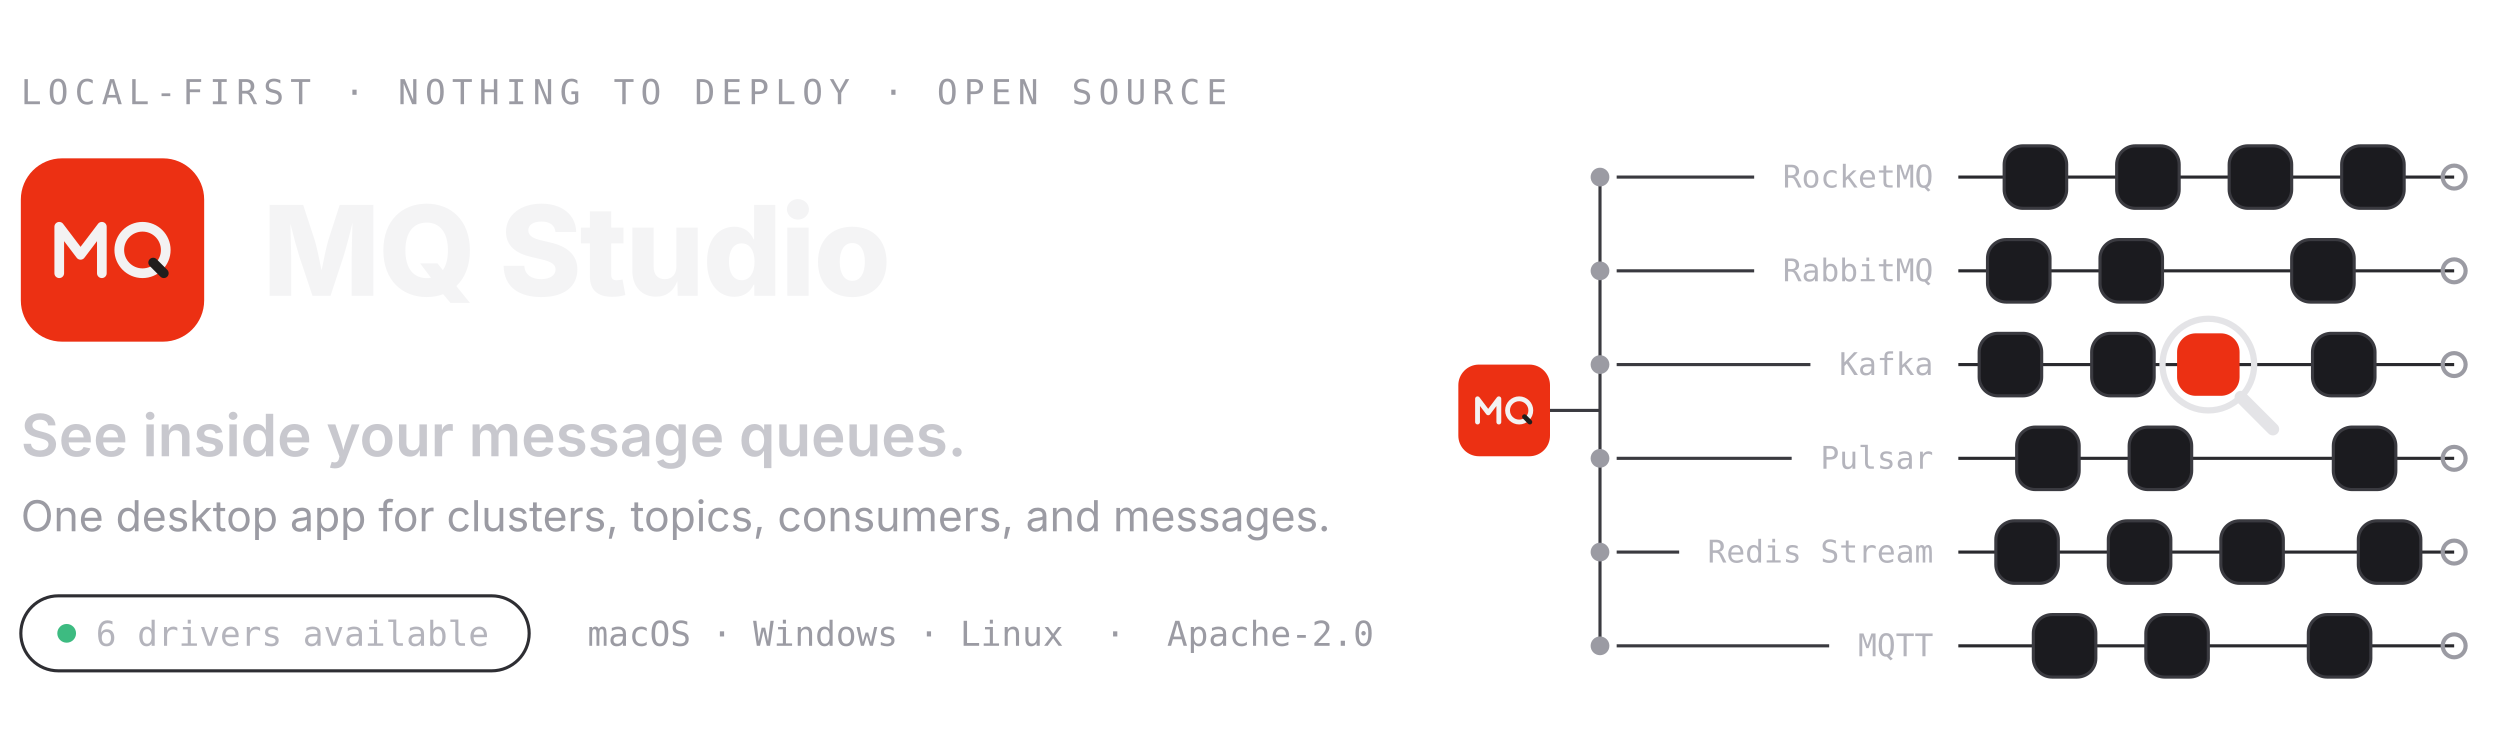
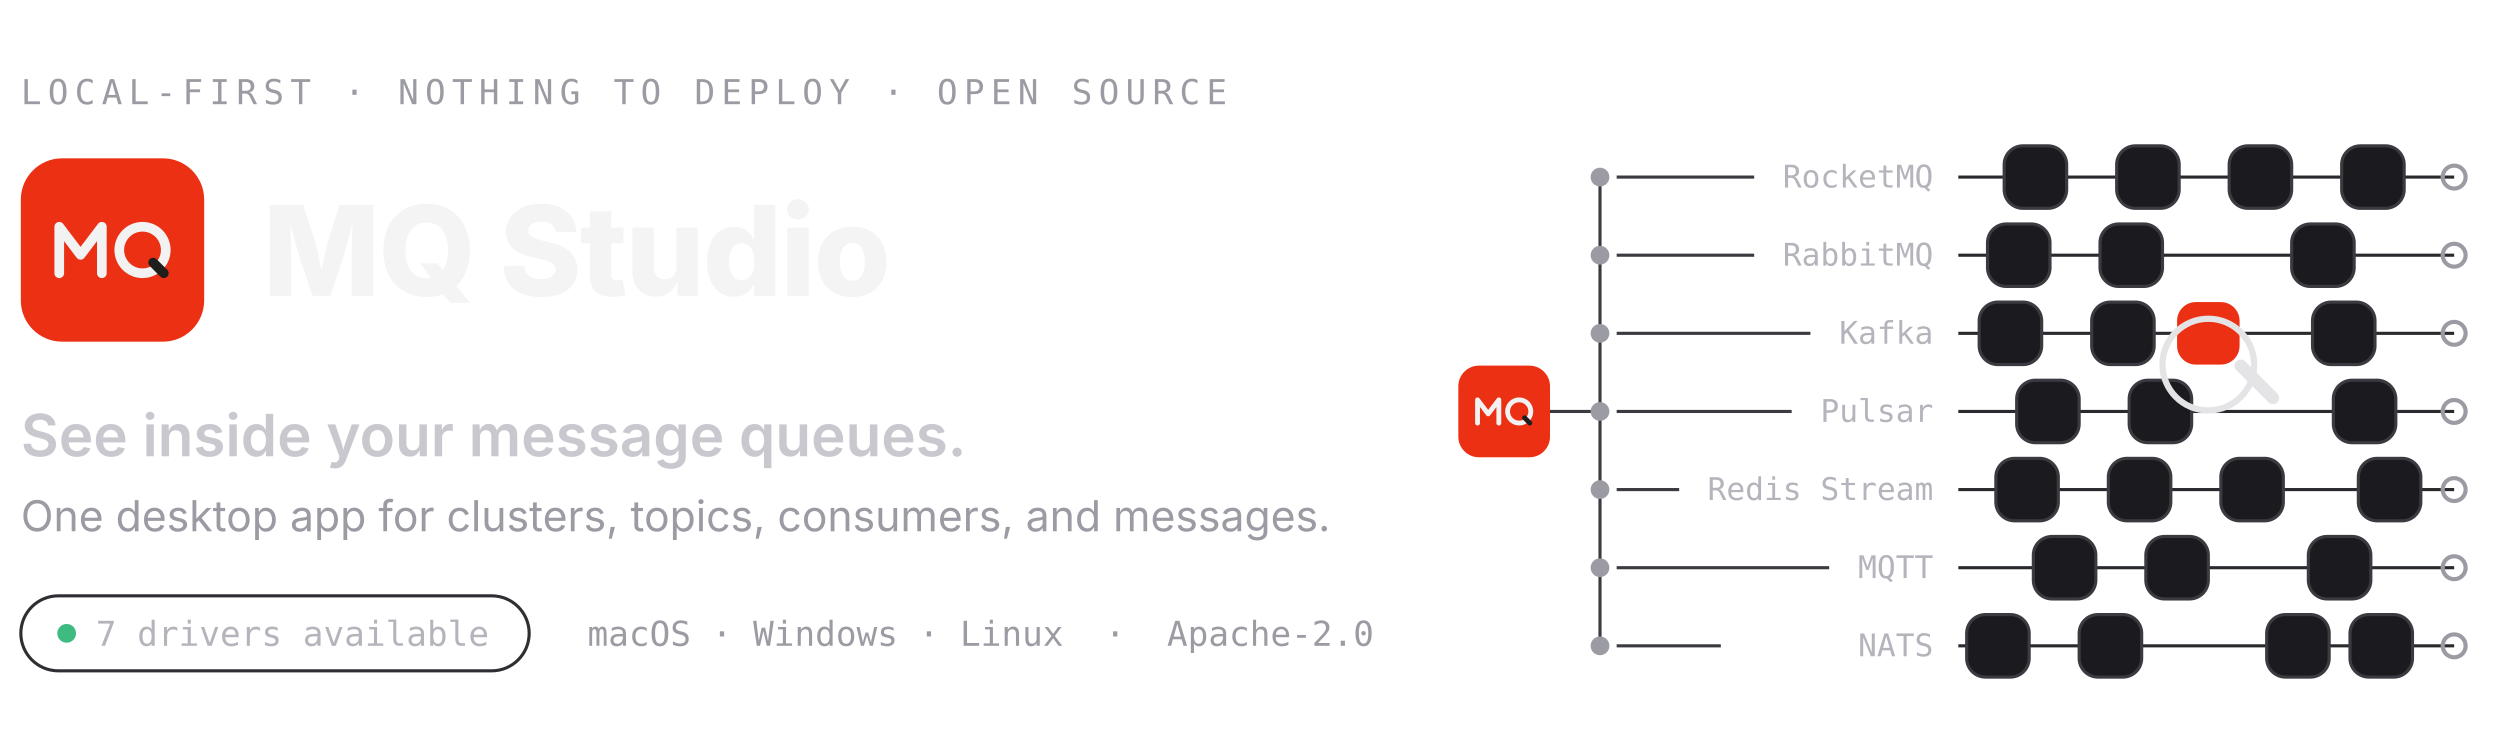
<svg xmlns="http://www.w3.org/2000/svg" width="1200" height="360" viewBox="0 0 1200 360" role="img" aria-labelledby="t d">
  <text x="10" y="50" font-family="ui-monospace,'SF Mono',Menlo,Consolas,monospace" font-size="16.5" letter-spacing="3" fill="#9B9BA3">LOCAL-FIRST · NOTHING TO DEPLOY · OPEN SOURCE</text>
  <g id="lockup">
    <rect x="10" y="76" width="88" height="88" rx="19.8" fill="#EC3013" />
    <g transform="translate(22.86 96.761) scale(0.46478)" fill="none" stroke-width="10">
      <path d="M12 74 L12 26 L34 55 L56 26 L56 74" stroke="#F3F2F2" stroke-linejoin="round" stroke-linecap="round" />
      <circle cx="98" cy="50" r="24" stroke="#F3F2F2" />
      <line x1="109" y1="63" x2="120" y2="74" stroke="#201E1D" stroke-linecap="round" />
    </g>
    <text x="126" y="142" font-family="-apple-system,'PingFang SC','Segoe UI','Microsoft YaHei',system-ui,sans-serif" font-size="60" font-weight="800" letter-spacing="-1" fill="#F4F4F5">MQ Studio</text>
  </g>
  <text x="10" y="219" font-family="-apple-system,'PingFang SC','Segoe UI','Microsoft YaHei',system-ui,sans-serif" font-size="28" font-weight="600" fill="#C8C8CE">See inside your message queues.</text>
  <text x="10" y="255" font-family="-apple-system,'PingFang SC','Segoe UI','Microsoft YaHei',system-ui,sans-serif" font-size="20.5" fill="#9B9BA3">One desktop app for clusters, topics, consumers, and messages.</text>
  <g id="meta">
    <rect x="10" y="286" width="244" height="36" rx="18" fill="none" stroke="#2E2E33" stroke-width="1.5" />
    <circle cx="32" cy="304" r="4.5" fill="#3DBB81" />
-     <text x="46" y="310" font-family="ui-monospace,'SF Mono',Menlo,Consolas,monospace" font-size="16.5" fill="#B4B4BC">6 drivers available</text>
+     <text x="46" y="310" font-family="ui-monospace,'SF Mono',Menlo,Consolas,monospace" font-size="16.5" fill="#B4B4BC">7 drivers available</text>
    <text x="282" y="310" font-family="ui-monospace,'SF Mono',Menlo,Consolas,monospace" font-size="16.5" fill="#9B9BA3">macOS · Windows · Linux  ·  Apache-2.0</text>
  </g>
  <g id="drivers">
-     <rect x="700" y="175" width="44" height="44" rx="9.9" fill="#EC3013" />
-     <g transform="translate(706.43 185.38) scale(0.23239)" fill="none" stroke-width="10">
+     <rect x="700" y="175.5" width="44" height="44" rx="9.9" fill="#EC3013" />
+     <g transform="translate(706.43 185.88) scale(0.23239)" fill="none" stroke-width="10">
      <path d="M12 74 L12 26 L34 55 L56 26 L56 74" stroke="#F3F2F2" stroke-linejoin="round" stroke-linecap="round" />
      <circle cx="98" cy="50" r="24" stroke="#F3F2F2" />
      <line x1="109" y1="63" x2="120" y2="74" stroke="#201E1D" stroke-linecap="round" />
    </g>
-     <line x1="744" y1="197" x2="768" y2="197" stroke="#3A3A40" stroke-width="1.5" />
+     <line x1="744" y1="197.5" x2="768" y2="197.5" stroke="#3A3A40" stroke-width="1.5" />
    <line x1="768" y1="85" x2="768" y2="310" stroke="#3A3A40" stroke-width="1.5" />
    <line x1="776" y1="85" x2="842" y2="85" stroke="#3A3A40" stroke-width="1.5" />
    <text x="928" y="90" text-anchor="end" font-family="ui-monospace,'SF Mono',Menlo,Consolas,monospace" font-size="15" fill="#B4B4BC">RocketMQ</text>
    <line x1="940" y1="85" x2="1178" y2="85" stroke="#2A2A2E" stroke-width="1.5" />
    <circle cx="768" cy="85" r="4.5" fill="#9B9BA3" />
    <circle cx="1178" cy="85" r="5.5" fill="none" stroke="#9B9BA3" stroke-width="2" />
    <rect x="962" y="70" width="30" height="30" rx="9" fill="#1B1B1F" stroke="#3A3A40" stroke-width="1.5" />
    <rect x="1016" y="70" width="30" height="30" rx="9" fill="#1B1B1F" stroke="#3A3A40" stroke-width="1.5" />
    <rect x="1070" y="70" width="30" height="30" rx="9" fill="#1B1B1F" stroke="#3A3A40" stroke-width="1.5" />
    <rect x="1124" y="70" width="30" height="30" rx="9" fill="#1B1B1F" stroke="#3A3A40" stroke-width="1.5" />
-     <line x1="776" y1="130" x2="842" y2="130" stroke="#3A3A40" stroke-width="1.5" />
-     <text x="928" y="135" text-anchor="end" font-family="ui-monospace,'SF Mono',Menlo,Consolas,monospace" font-size="15" fill="#B4B4BC">RabbitMQ</text>
-     <line x1="940" y1="130" x2="1178" y2="130" stroke="#2A2A2E" stroke-width="1.5" />
-     <circle cx="768" cy="130" r="4.5" fill="#9B9BA3" />
-     <circle cx="1178" cy="130" r="5.5" fill="none" stroke="#9B9BA3" stroke-width="2" />
-     <rect x="954" y="115" width="30" height="30" rx="9" fill="#1B1B1F" stroke="#3A3A40" stroke-width="1.5" />
-     <rect x="1008" y="115" width="30" height="30" rx="9" fill="#1B1B1F" stroke="#3A3A40" stroke-width="1.5" />
-     <rect x="1100" y="115" width="30" height="30" rx="9" fill="#1B1B1F" stroke="#3A3A40" stroke-width="1.5" />
-     <line x1="776" y1="175" x2="869" y2="175" stroke="#3A3A40" stroke-width="1.5" />
-     <text x="928" y="180" text-anchor="end" font-family="ui-monospace,'SF Mono',Menlo,Consolas,monospace" font-size="15" fill="#B4B4BC">Kafka</text>
-     <line x1="940" y1="175" x2="1178" y2="175" stroke="#2A2A2E" stroke-width="1.5" />
-     <circle cx="768" cy="175" r="4.5" fill="#9B9BA3" />
-     <circle cx="1178" cy="175" r="5.5" fill="none" stroke="#9B9BA3" stroke-width="2" />
-     <rect x="950" y="160" width="30" height="30" rx="9" fill="#1B1B1F" stroke="#3A3A40" stroke-width="1.5" />
-     <rect x="1004" y="160" width="30" height="30" rx="9" fill="#1B1B1F" stroke="#3A3A40" stroke-width="1.5" />
-     <rect x="1110" y="160" width="30" height="30" rx="9" fill="#1B1B1F" stroke="#3A3A40" stroke-width="1.5" />
-     <rect x="1045" y="160" width="30" height="30" rx="9" fill="#EC3013" />
-     <line x1="776" y1="220" x2="860" y2="220" stroke="#3A3A40" stroke-width="1.5" />
-     <text x="928" y="225" text-anchor="end" font-family="ui-monospace,'SF Mono',Menlo,Consolas,monospace" font-size="15" fill="#B4B4BC">Pulsar</text>
-     <line x1="940" y1="220" x2="1178" y2="220" stroke="#2A2A2E" stroke-width="1.5" />
-     <circle cx="768" cy="220" r="4.5" fill="#9B9BA3" />
-     <circle cx="1178" cy="220" r="5.5" fill="none" stroke="#9B9BA3" stroke-width="2" />
-     <rect x="968" y="205" width="30" height="30" rx="9" fill="#1B1B1F" stroke="#3A3A40" stroke-width="1.5" />
-     <rect x="1022" y="205" width="30" height="30" rx="9" fill="#1B1B1F" stroke="#3A3A40" stroke-width="1.5" />
-     <rect x="1120" y="205" width="30" height="30" rx="9" fill="#1B1B1F" stroke="#3A3A40" stroke-width="1.5" />
-     <line x1="776" y1="265" x2="806" y2="265" stroke="#3A3A40" stroke-width="1.5" />
-     <text x="928" y="270" text-anchor="end" font-family="ui-monospace,'SF Mono',Menlo,Consolas,monospace" font-size="15" fill="#B4B4BC">Redis Stream</text>
-     <line x1="940" y1="265" x2="1178" y2="265" stroke="#2A2A2E" stroke-width="1.5" />
-     <circle cx="768" cy="265" r="4.5" fill="#9B9BA3" />
-     <circle cx="1178" cy="265" r="5.5" fill="none" stroke="#9B9BA3" stroke-width="2" />
-     <rect x="958" y="250" width="30" height="30" rx="9" fill="#1B1B1F" stroke="#3A3A40" stroke-width="1.5" />
-     <rect x="1012" y="250" width="30" height="30" rx="9" fill="#1B1B1F" stroke="#3A3A40" stroke-width="1.5" />
-     <rect x="1066" y="250" width="30" height="30" rx="9" fill="#1B1B1F" stroke="#3A3A40" stroke-width="1.5" />
-     <rect x="1132" y="250" width="30" height="30" rx="9" fill="#1B1B1F" stroke="#3A3A40" stroke-width="1.5" />
-     <line x1="776" y1="310" x2="878" y2="310" stroke="#3A3A40" stroke-width="1.5" />
-     <text x="928" y="315" text-anchor="end" font-family="ui-monospace,'SF Mono',Menlo,Consolas,monospace" font-size="15" fill="#B4B4BC">MQTT</text>
+     <line x1="776" y1="122.5" x2="842" y2="122.5" stroke="#3A3A40" stroke-width="1.5" />
+     <text x="928" y="127.5" text-anchor="end" font-family="ui-monospace,'SF Mono',Menlo,Consolas,monospace" font-size="15" fill="#B4B4BC">RabbitMQ</text>
+     <line x1="940" y1="122.5" x2="1178" y2="122.5" stroke="#2A2A2E" stroke-width="1.5" />
+     <circle cx="768" cy="122.5" r="4.5" fill="#9B9BA3" />
+     <circle cx="1178" cy="122.5" r="5.5" fill="none" stroke="#9B9BA3" stroke-width="2" />
+     <rect x="954" y="107.5" width="30" height="30" rx="9" fill="#1B1B1F" stroke="#3A3A40" stroke-width="1.5" />
+     <rect x="1008" y="107.5" width="30" height="30" rx="9" fill="#1B1B1F" stroke="#3A3A40" stroke-width="1.5" />
+     <rect x="1100" y="107.5" width="30" height="30" rx="9" fill="#1B1B1F" stroke="#3A3A40" stroke-width="1.5" />
+     <line x1="776" y1="160" x2="869" y2="160" stroke="#3A3A40" stroke-width="1.5" />
+     <text x="928" y="165" text-anchor="end" font-family="ui-monospace,'SF Mono',Menlo,Consolas,monospace" font-size="15" fill="#B4B4BC">Kafka</text>
+     <line x1="940" y1="160" x2="1178" y2="160" stroke="#2A2A2E" stroke-width="1.5" />
+     <circle cx="768" cy="160" r="4.5" fill="#9B9BA3" />
+     <circle cx="1178" cy="160" r="5.5" fill="none" stroke="#9B9BA3" stroke-width="2" />
+     <rect x="950" y="145" width="30" height="30" rx="9" fill="#1B1B1F" stroke="#3A3A40" stroke-width="1.5" />
+     <rect x="1004" y="145" width="30" height="30" rx="9" fill="#1B1B1F" stroke="#3A3A40" stroke-width="1.5" />
+     <rect x="1110" y="145" width="30" height="30" rx="9" fill="#1B1B1F" stroke="#3A3A40" stroke-width="1.5" />
+     <rect x="1045" y="145" width="30" height="30" rx="9" fill="#EC3013" />
+     <line x1="776" y1="197.5" x2="860" y2="197.5" stroke="#3A3A40" stroke-width="1.5" />
+     <text x="928" y="202.5" text-anchor="end" font-family="ui-monospace,'SF Mono',Menlo,Consolas,monospace" font-size="15" fill="#B4B4BC">Pulsar</text>
+     <line x1="940" y1="197.5" x2="1178" y2="197.5" stroke="#2A2A2E" stroke-width="1.5" />
+     <circle cx="768" cy="197.5" r="4.5" fill="#9B9BA3" />
+     <circle cx="1178" cy="197.5" r="5.5" fill="none" stroke="#9B9BA3" stroke-width="2" />
+     <rect x="968" y="182.5" width="30" height="30" rx="9" fill="#1B1B1F" stroke="#3A3A40" stroke-width="1.5" />
+     <rect x="1022" y="182.5" width="30" height="30" rx="9" fill="#1B1B1F" stroke="#3A3A40" stroke-width="1.5" />
+     <rect x="1120" y="182.5" width="30" height="30" rx="9" fill="#1B1B1F" stroke="#3A3A40" stroke-width="1.5" />
+     <line x1="776" y1="235" x2="806" y2="235" stroke="#3A3A40" stroke-width="1.5" />
+     <text x="928" y="240" text-anchor="end" font-family="ui-monospace,'SF Mono',Menlo,Consolas,monospace" font-size="15" fill="#B4B4BC">Redis Stream</text>
+     <line x1="940" y1="235" x2="1178" y2="235" stroke="#2A2A2E" stroke-width="1.5" />
+     <circle cx="768" cy="235" r="4.5" fill="#9B9BA3" />
+     <circle cx="1178" cy="235" r="5.5" fill="none" stroke="#9B9BA3" stroke-width="2" />
+     <rect x="958" y="220" width="30" height="30" rx="9" fill="#1B1B1F" stroke="#3A3A40" stroke-width="1.5" />
+     <rect x="1012" y="220" width="30" height="30" rx="9" fill="#1B1B1F" stroke="#3A3A40" stroke-width="1.5" />
+     <rect x="1066" y="220" width="30" height="30" rx="9" fill="#1B1B1F" stroke="#3A3A40" stroke-width="1.5" />
+     <rect x="1132" y="220" width="30" height="30" rx="9" fill="#1B1B1F" stroke="#3A3A40" stroke-width="1.5" />
+     <line x1="776" y1="272.5" x2="878" y2="272.5" stroke="#3A3A40" stroke-width="1.5" />
+     <text x="928" y="277.5" text-anchor="end" font-family="ui-monospace,'SF Mono',Menlo,Consolas,monospace" font-size="15" fill="#B4B4BC">MQTT</text>
+     <line x1="940" y1="272.5" x2="1178" y2="272.5" stroke="#2A2A2E" stroke-width="1.5" />
+     <circle cx="768" cy="272.5" r="4.5" fill="#9B9BA3" />
+     <circle cx="1178" cy="272.5" r="5.5" fill="none" stroke="#9B9BA3" stroke-width="2" />
+     <rect x="976" y="257.5" width="30" height="30" rx="9" fill="#1B1B1F" stroke="#3A3A40" stroke-width="1.5" />
+     <rect x="1030" y="257.5" width="30" height="30" rx="9" fill="#1B1B1F" stroke="#3A3A40" stroke-width="1.5" />
+     <rect x="1108" y="257.5" width="30" height="30" rx="9" fill="#1B1B1F" stroke="#3A3A40" stroke-width="1.5" />
+     <line x1="776" y1="310" x2="826" y2="310" stroke="#3A3A40" stroke-width="1.5" />
+     <text x="928" y="315" text-anchor="end" font-family="ui-monospace,'SF Mono',Menlo,Consolas,monospace" font-size="15" fill="#B4B4BC">NATS</text>
    <line x1="940" y1="310" x2="1178" y2="310" stroke="#2A2A2E" stroke-width="1.5" />
    <circle cx="768" cy="310" r="4.5" fill="#9B9BA3" />
    <circle cx="1178" cy="310" r="5.5" fill="none" stroke="#9B9BA3" stroke-width="2" />
-     <rect x="976" y="295" width="30" height="30" rx="9" fill="#1B1B1F" stroke="#3A3A40" stroke-width="1.5" />
-     <rect x="1030" y="295" width="30" height="30" rx="9" fill="#1B1B1F" stroke="#3A3A40" stroke-width="1.5" />
-     <rect x="1108" y="295" width="30" height="30" rx="9" fill="#1B1B1F" stroke="#3A3A40" stroke-width="1.5" />
+     <rect x="944" y="295" width="30" height="30" rx="9" fill="#1B1B1F" stroke="#3A3A40" stroke-width="1.5" />
+     <rect x="998" y="295" width="30" height="30" rx="9" fill="#1B1B1F" stroke="#3A3A40" stroke-width="1.5" />
+     <rect x="1088" y="295" width="30" height="30" rx="9" fill="#1B1B1F" stroke="#3A3A40" stroke-width="1.5" />
+     <rect x="1128" y="295" width="30" height="30" rx="9" fill="#1B1B1F" stroke="#3A3A40" stroke-width="1.5" />
  </g>
  <g id="inspect">
    <circle cx="1060" cy="175" r="22" fill="none" stroke="#E4E4E7" stroke-width="3" />
-     <line x1="1075.6" y1="190.6" x2="1091" y2="206" stroke="#E4E4E7" stroke-width="6" stroke-linecap="round" />
+     <line x1="1075.6" y1="175.6" x2="1091" y2="191" stroke="#E4E4E7" stroke-width="6" stroke-linecap="round" />
  </g>
</svg>
